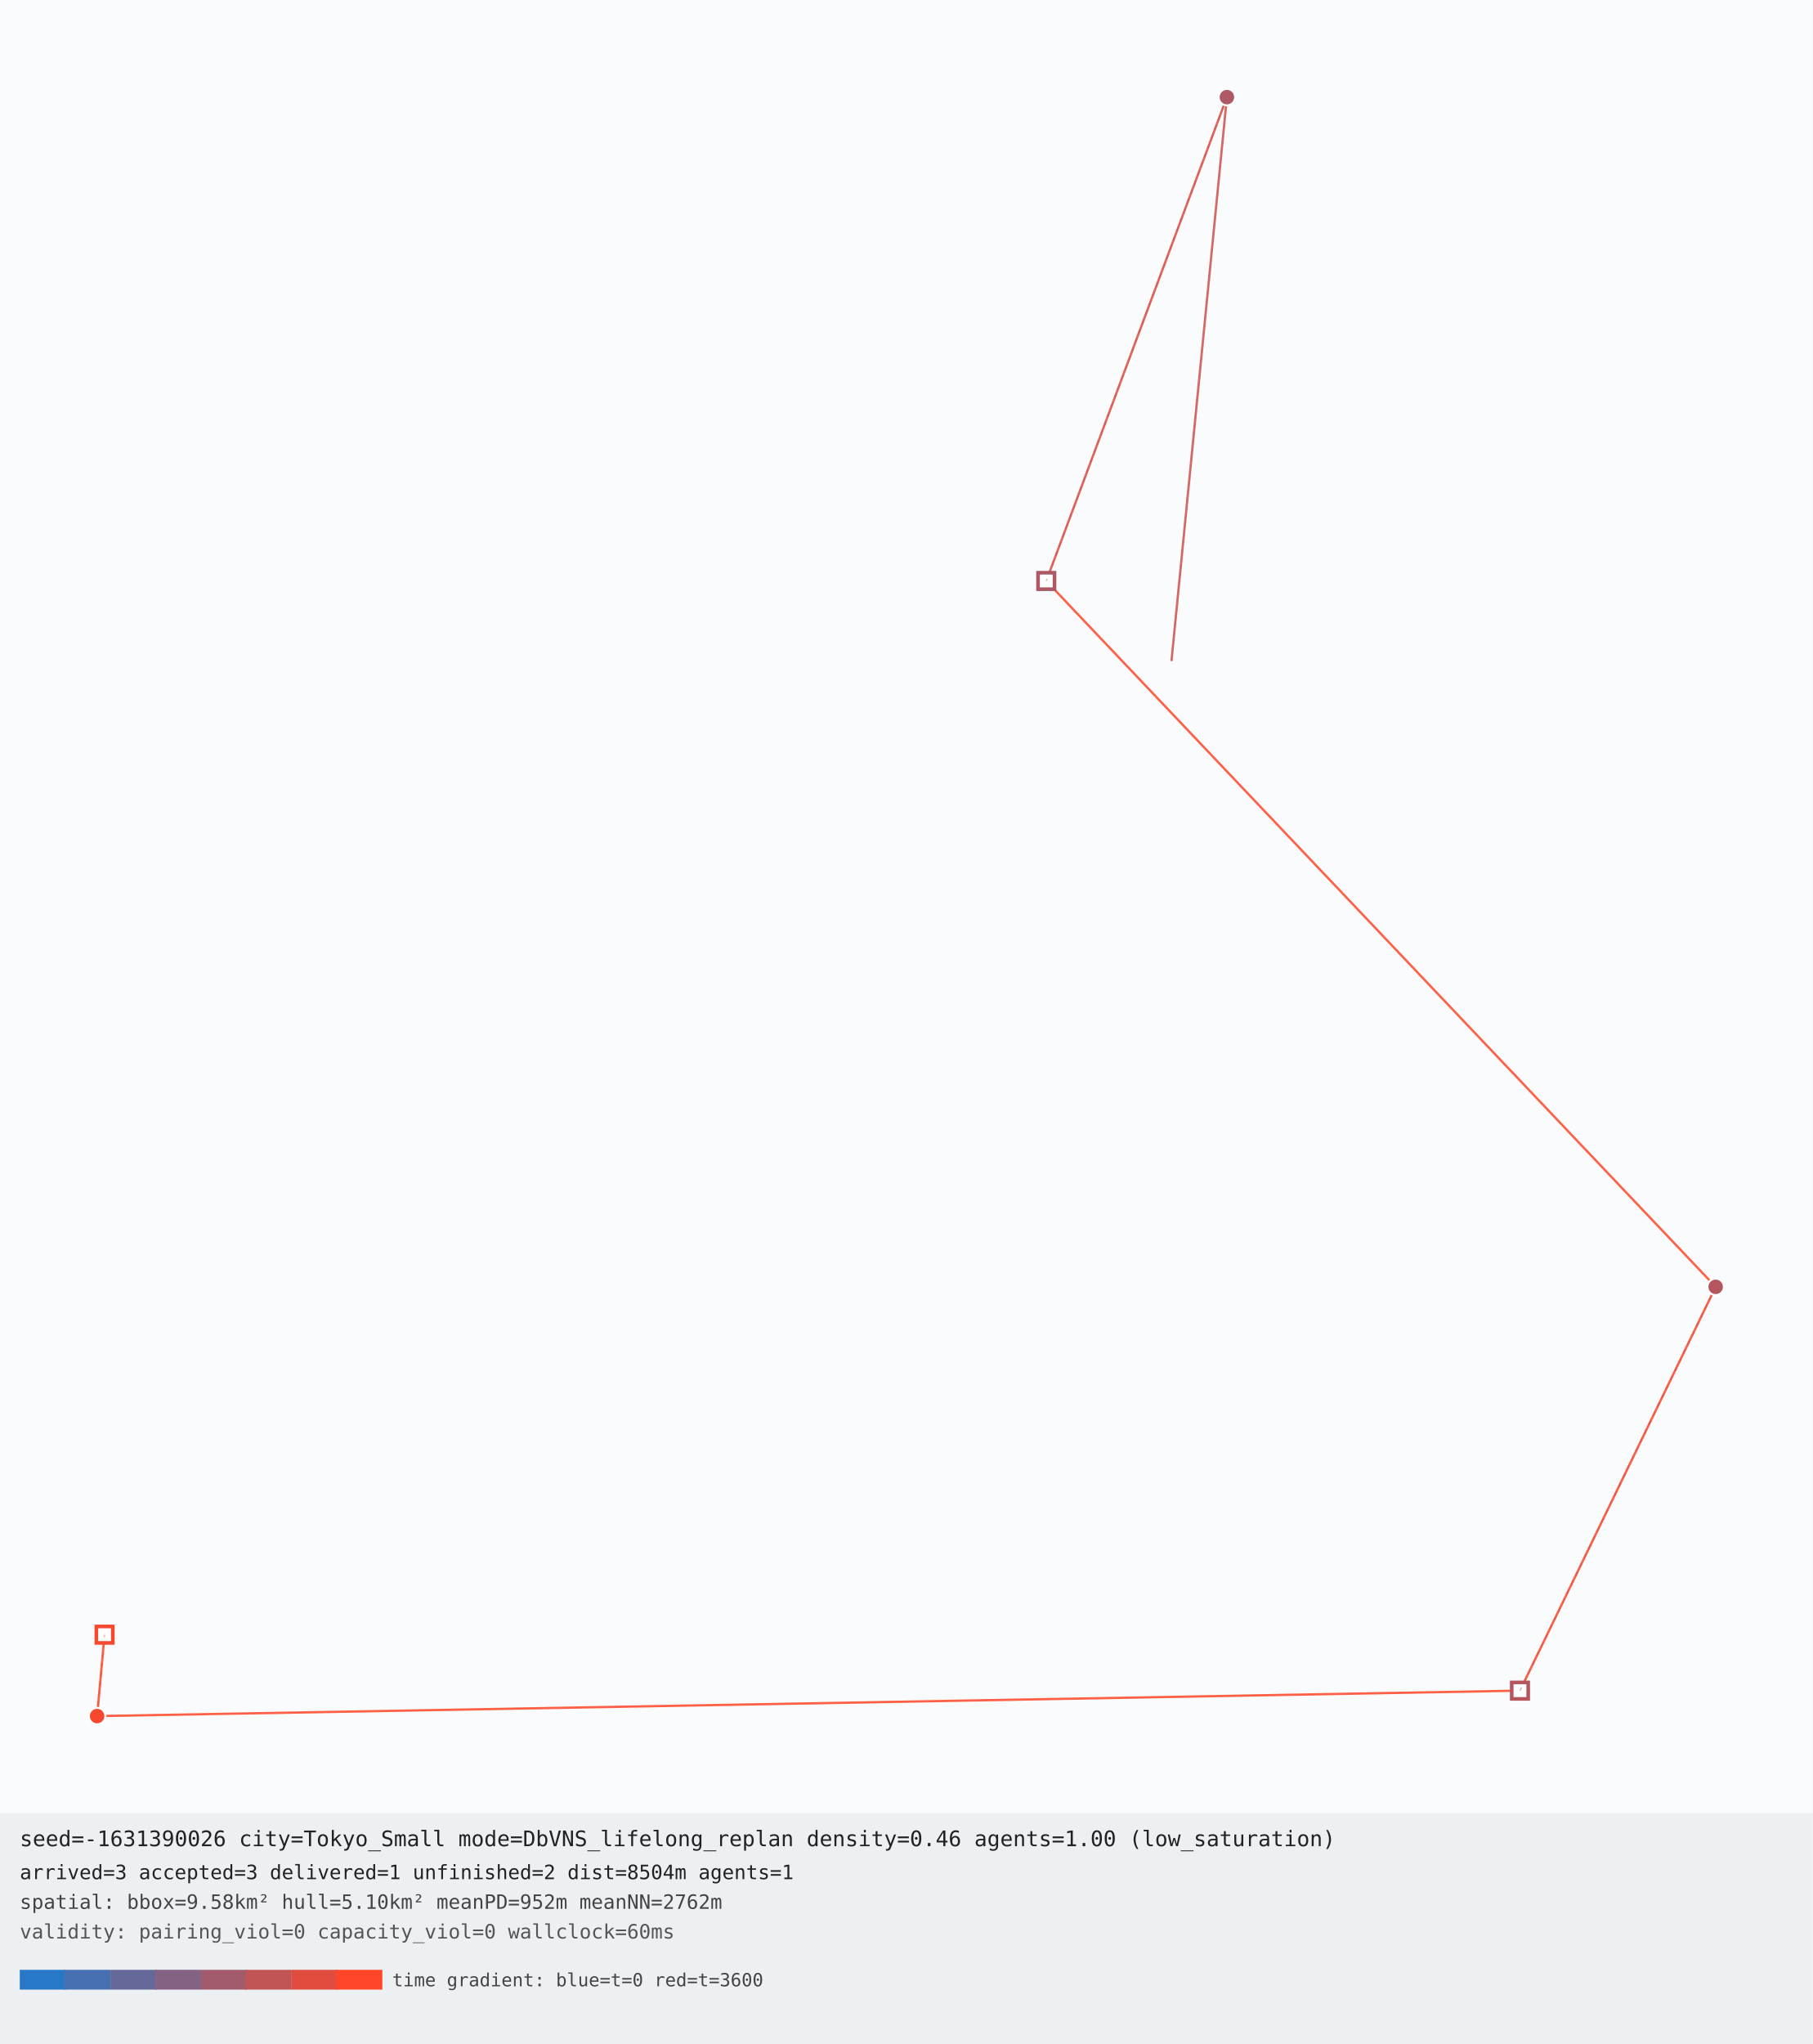
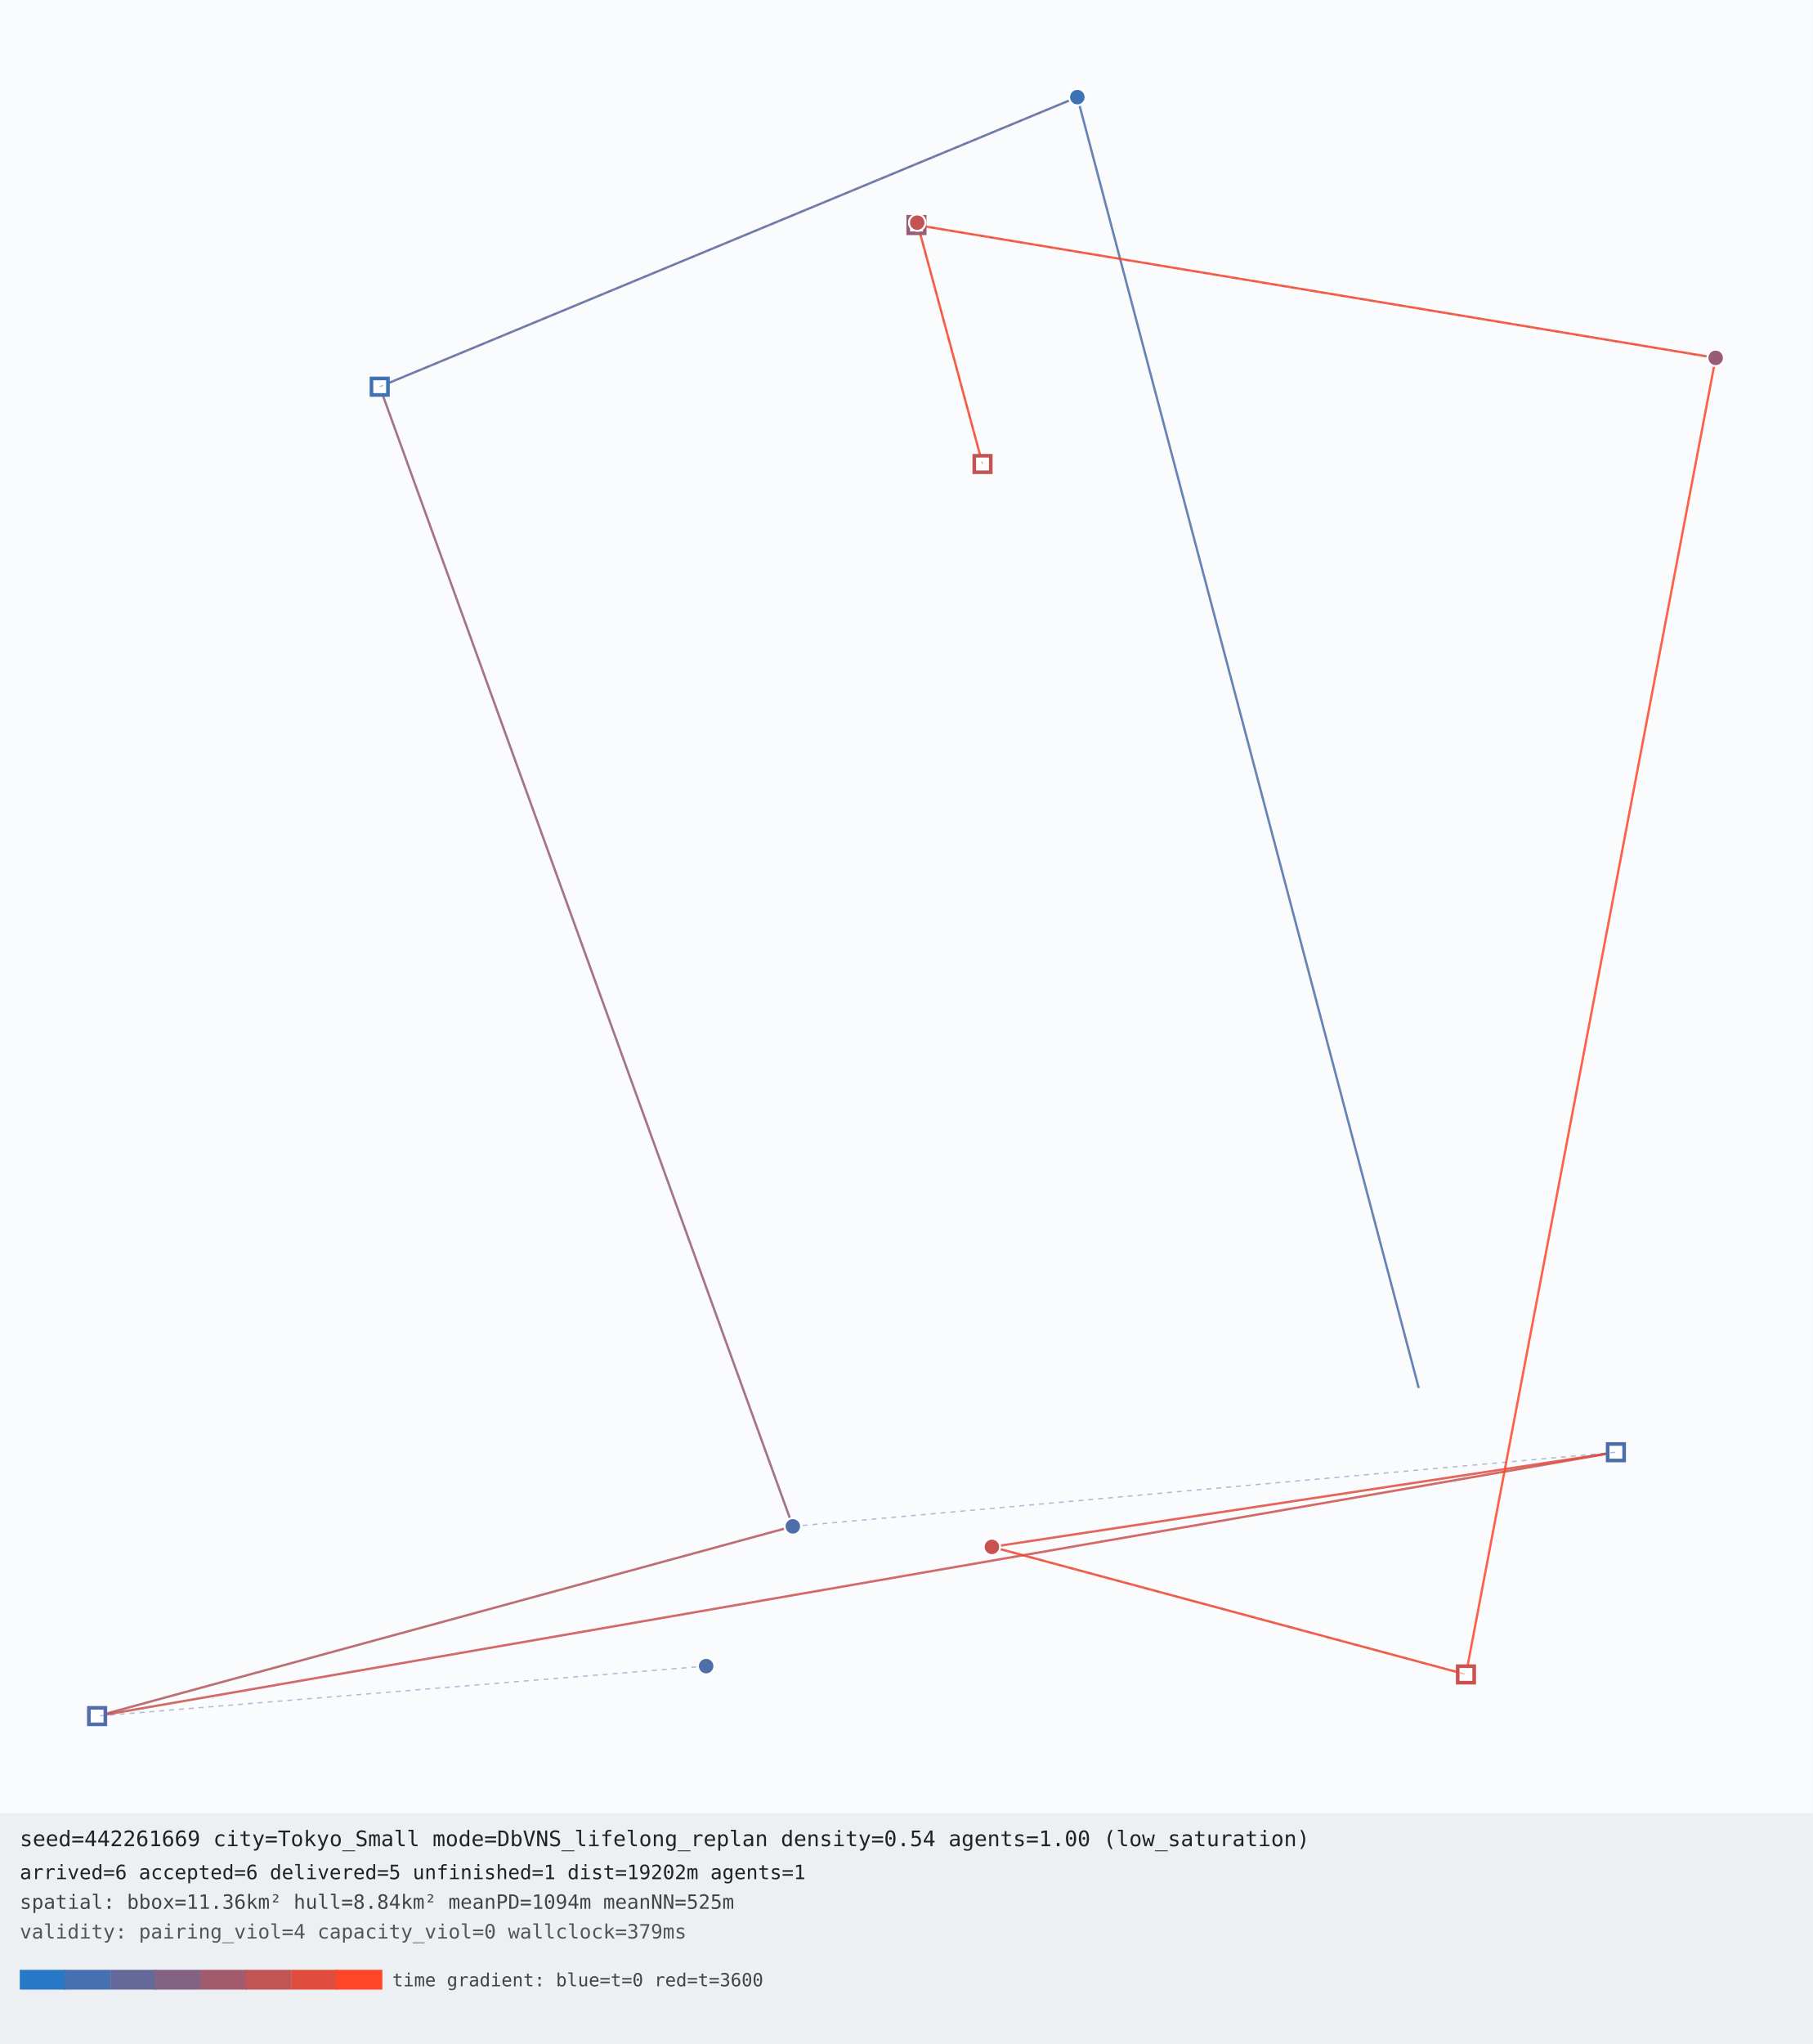
<svg xmlns="http://www.w3.org/2000/svg" width="1100" height="1240">
  <rect width="1100" height="1100" fill="#fafbfc" />
-   <line x1="710.848" y1="401.063" x2="744.483" y2="58.929" stroke="rgb(203,82,78)" stroke-width="1.4" opacity="0.85" />
-   <line x1="744.483" y1="58.929" x2="634.883" y2="352.448" stroke="rgb(225,76,62)" stroke-width="1.4" opacity="0.85" />
-   <line x1="634.883" y1="352.448" x2="1041.07" y2="780.667" stroke="rgb(255,70,40)" stroke-width="1.4" opacity="0.85" />
-   <line x1="1041.07" y1="780.667" x2="922.31" y2="1025.64" stroke="rgb(255,70,40)" stroke-width="1.4" opacity="0.85" />
-   <line x1="922.31" y1="1025.64" x2="58.929" y2="1041.07" stroke="rgb(255,70,40)" stroke-width="1.4" opacity="0.85" />
-   <line x1="58.929" y1="1041.07" x2="63.459" y2="991.69" stroke="rgb(255,70,40)" stroke-width="1.4" opacity="0.85" />
-   <circle cx="744.483" cy="58.929" r="5" fill="rgb(173,88,100)" stroke="white" stroke-width="1.2" />
-   <rect x="629.883" y="347.448" width="10" height="10" fill="white" stroke="rgb(173,88,100)" stroke-width="2.2" />
-   <line x1="744.483" y1="58.929" x2="634.883" y2="352.448" stroke="rgb(173,88,100)" stroke-width="0.8" stroke-dasharray="3,3" opacity="0.45" />
-   <circle cx="1041.07" cy="780.667" r="5" fill="rgb(181,86,94)" stroke="white" stroke-width="1.2" />
-   <rect x="917.31" y="1020.64" width="10" height="10" fill="white" stroke="rgb(181,86,94)" stroke-width="2.2" />
-   <line x1="1041.07" y1="780.667" x2="922.31" y2="1025.64" stroke="rgb(181,86,94)" stroke-width="0.8" stroke-dasharray="3,3" opacity="0.45" />
-   <circle cx="58.929" cy="1041.07" r="5" fill="rgb(245,72,47)" stroke="white" stroke-width="1.2" />
-   <rect x="58.459" y="986.69" width="10" height="10" fill="white" stroke="rgb(245,72,47)" stroke-width="2.2" />
-   <line x1="58.929" y1="1041.07" x2="63.459" y2="991.69" stroke="rgb(245,72,47)" stroke-width="0.8" stroke-dasharray="3,3" opacity="0.45" />
+   <line x1="860.89" y1="842.052" x2="653.728" y2="58.929" stroke="rgb(79,110,170)" stroke-width="1.4" opacity="0.85" />
+   <line x1="653.728" y1="58.929" x2="230.409" y2="234.594" stroke="rgb(102,105,153)" stroke-width="1.4" opacity="0.85" />
+   <line x1="230.409" y1="234.594" x2="481.094" y2="925.966" stroke="rgb(149,94,118)" stroke-width="1.4" opacity="0.85" />
+   <line x1="481.094" y1="925.966" x2="58.929" y2="1041.07" stroke="rgb(182,86,93)" stroke-width="1.4" opacity="0.85" />
+   <line x1="58.929" y1="1041.07" x2="980.526" y2="881.01" stroke="rgb(203,81,78)" stroke-width="1.4" opacity="0.85" />
+   <line x1="980.526" y1="881.01" x2="601.886" y2="938.42" stroke="rgb(225,76,62)" stroke-width="1.4" opacity="0.85" />
+   <line x1="601.886" y1="938.42" x2="889.54" y2="1015.8" stroke="rgb(242,72,49)" stroke-width="1.4" opacity="0.85" />
+   <line x1="889.54" y1="1015.8" x2="1041.07" y2="217.097" stroke="rgb(255,70,40)" stroke-width="1.4" opacity="0.85" />
+   <line x1="1041.07" y1="217.097" x2="556.108" y2="136.516" stroke="rgb(255,70,40)" stroke-width="1.4" opacity="0.85" />
+   <line x1="556.108" y1="136.516" x2="556.57" y2="135.066" stroke="rgb(255,70,40)" stroke-width="1.4" opacity="0.85" />
+   <line x1="556.57" y1="135.066" x2="596.189" y2="281.492" stroke="rgb(255,70,40)" stroke-width="1.4" opacity="0.85" />
+   <circle cx="653.728" cy="58.929" r="5" fill="rgb(61,114,183)" stroke="white" stroke-width="1.2" />
+   <rect x="225.409" y="229.594" width="10" height="10" fill="white" stroke="rgb(61,114,183)" stroke-width="2.2" />
+   <line x1="653.728" y1="58.929" x2="230.409" y2="234.594" stroke="rgb(61,114,183)" stroke-width="0.8" stroke-dasharray="3,3" opacity="0.45" />
+   <circle cx="428.494" cy="1010.75" r="5" fill="rgb(80,110,170)" stroke="white" stroke-width="1.2" />
+   <rect x="53.929" y="1036.07" width="10" height="10" fill="white" stroke="rgb(80,110,170)" stroke-width="2.2" />
+   <line x1="428.494" y1="1010.75" x2="58.929" y2="1041.07" stroke="rgb(80,110,170)" stroke-width="0.8" stroke-dasharray="3,3" opacity="0.45" />
+   <circle cx="481.094" cy="925.966" r="5" fill="rgb(76,111,172)" stroke="white" stroke-width="1.2" />
+   <rect x="975.526" y="876.01" width="10" height="10" fill="white" stroke="rgb(76,111,172)" stroke-width="2.2" />
+   <line x1="481.094" y1="925.966" x2="980.526" y2="881.01" stroke="rgb(76,111,172)" stroke-width="0.8" stroke-dasharray="3,3" opacity="0.45" />
+   <circle cx="601.886" cy="938.42" r="5" fill="rgb(201,82,80)" stroke="white" stroke-width="1.2" />
+   <rect x="884.54" y="1010.8" width="10" height="10" fill="white" stroke="rgb(201,82,80)" stroke-width="2.2" />
+   <line x1="601.886" y1="938.42" x2="889.54" y2="1015.8" stroke="rgb(201,82,80)" stroke-width="0.8" stroke-dasharray="3,3" opacity="0.45" />
+   <circle cx="1041.07" cy="217.097" r="5" fill="rgb(152,93,116)" stroke="white" stroke-width="1.2" />
+   <rect x="551.108" y="131.516" width="10" height="10" fill="white" stroke="rgb(152,93,116)" stroke-width="2.2" />
+   <line x1="1041.07" y1="217.097" x2="556.108" y2="136.516" stroke="rgb(152,93,116)" stroke-width="0.8" stroke-dasharray="3,3" opacity="0.45" />
+   <circle cx="556.57" cy="135.066" r="5" fill="rgb(195,83,84)" stroke="white" stroke-width="1.2" />
+   <rect x="591.189" y="276.492" width="10" height="10" fill="white" stroke="rgb(195,83,84)" stroke-width="2.2" />
+   <line x1="556.57" y1="135.066" x2="596.189" y2="281.492" stroke="rgb(195,83,84)" stroke-width="0.8" stroke-dasharray="3,3" opacity="0.45" />
  <rect y="1100" width="1100" height="140" fill="#edf0f3" />
-   <text x="12" y="1120" font-family="monospace" font-size="13" fill="#222">seed=-1631390026  city=Tokyo_Small  mode=DbVNS_lifelong_replan  density=0.46  agents=1.00  (low_saturation)</text>
-   <text x="12" y="1140" font-family="monospace" font-size="12" fill="#222">arrived=3 accepted=3 delivered=1 unfinished=2 dist=8504m agents=1</text>
-   <text x="12" y="1158" font-family="monospace" font-size="12" fill="#444">spatial: bbox=9.58km² hull=5.10km² meanPD=952m meanNN=2762m</text>
-   <text x="12" y="1176" font-family="monospace" font-size="12" fill="#555">validity: pairing_viol=0 capacity_viol=0 wallclock=60ms</text>
+   <text x="12" y="1120" font-family="monospace" font-size="13" fill="#222">seed=442261669  city=Tokyo_Small  mode=DbVNS_lifelong_replan  density=0.54  agents=1.00  (low_saturation)</text>
+   <text x="12" y="1140" font-family="monospace" font-size="12" fill="#222">arrived=6 accepted=6 delivered=5 unfinished=1 dist=19202m agents=1</text>
+   <text x="12" y="1158" font-family="monospace" font-size="12" fill="#444">spatial: bbox=11.36km² hull=8.84km² meanPD=1094m meanNN=525m</text>
+   <text x="12" y="1176" font-family="monospace" font-size="12" fill="#555">validity: pairing_viol=4 capacity_viol=0 wallclock=379ms</text>
  <rect x="12" y="1195" width="28" height="12" fill="rgb(40,120,200)" />
  <rect x="39" y="1195" width="28" height="12" fill="rgb(70,112,177)" />
  <rect x="67" y="1195" width="28" height="12" fill="rgb(101,105,154)" />
  <rect x="94" y="1195" width="28" height="12" fill="rgb(132,98,131)" />
  <rect x="122" y="1195" width="28" height="12" fill="rgb(162,91,108)" />
  <rect x="149" y="1195" width="28" height="12" fill="rgb(193,84,85)" />
  <rect x="177" y="1195" width="28" height="12" fill="rgb(224,77,62)" />
  <rect x="204" y="1195" width="28" height="12" fill="rgb(255,70,40)" />
  <text x="238" y="1205" font-family="monospace" font-size="11" fill="#444">time gradient: blue=t=0  red=t=3600</text>
</svg>
